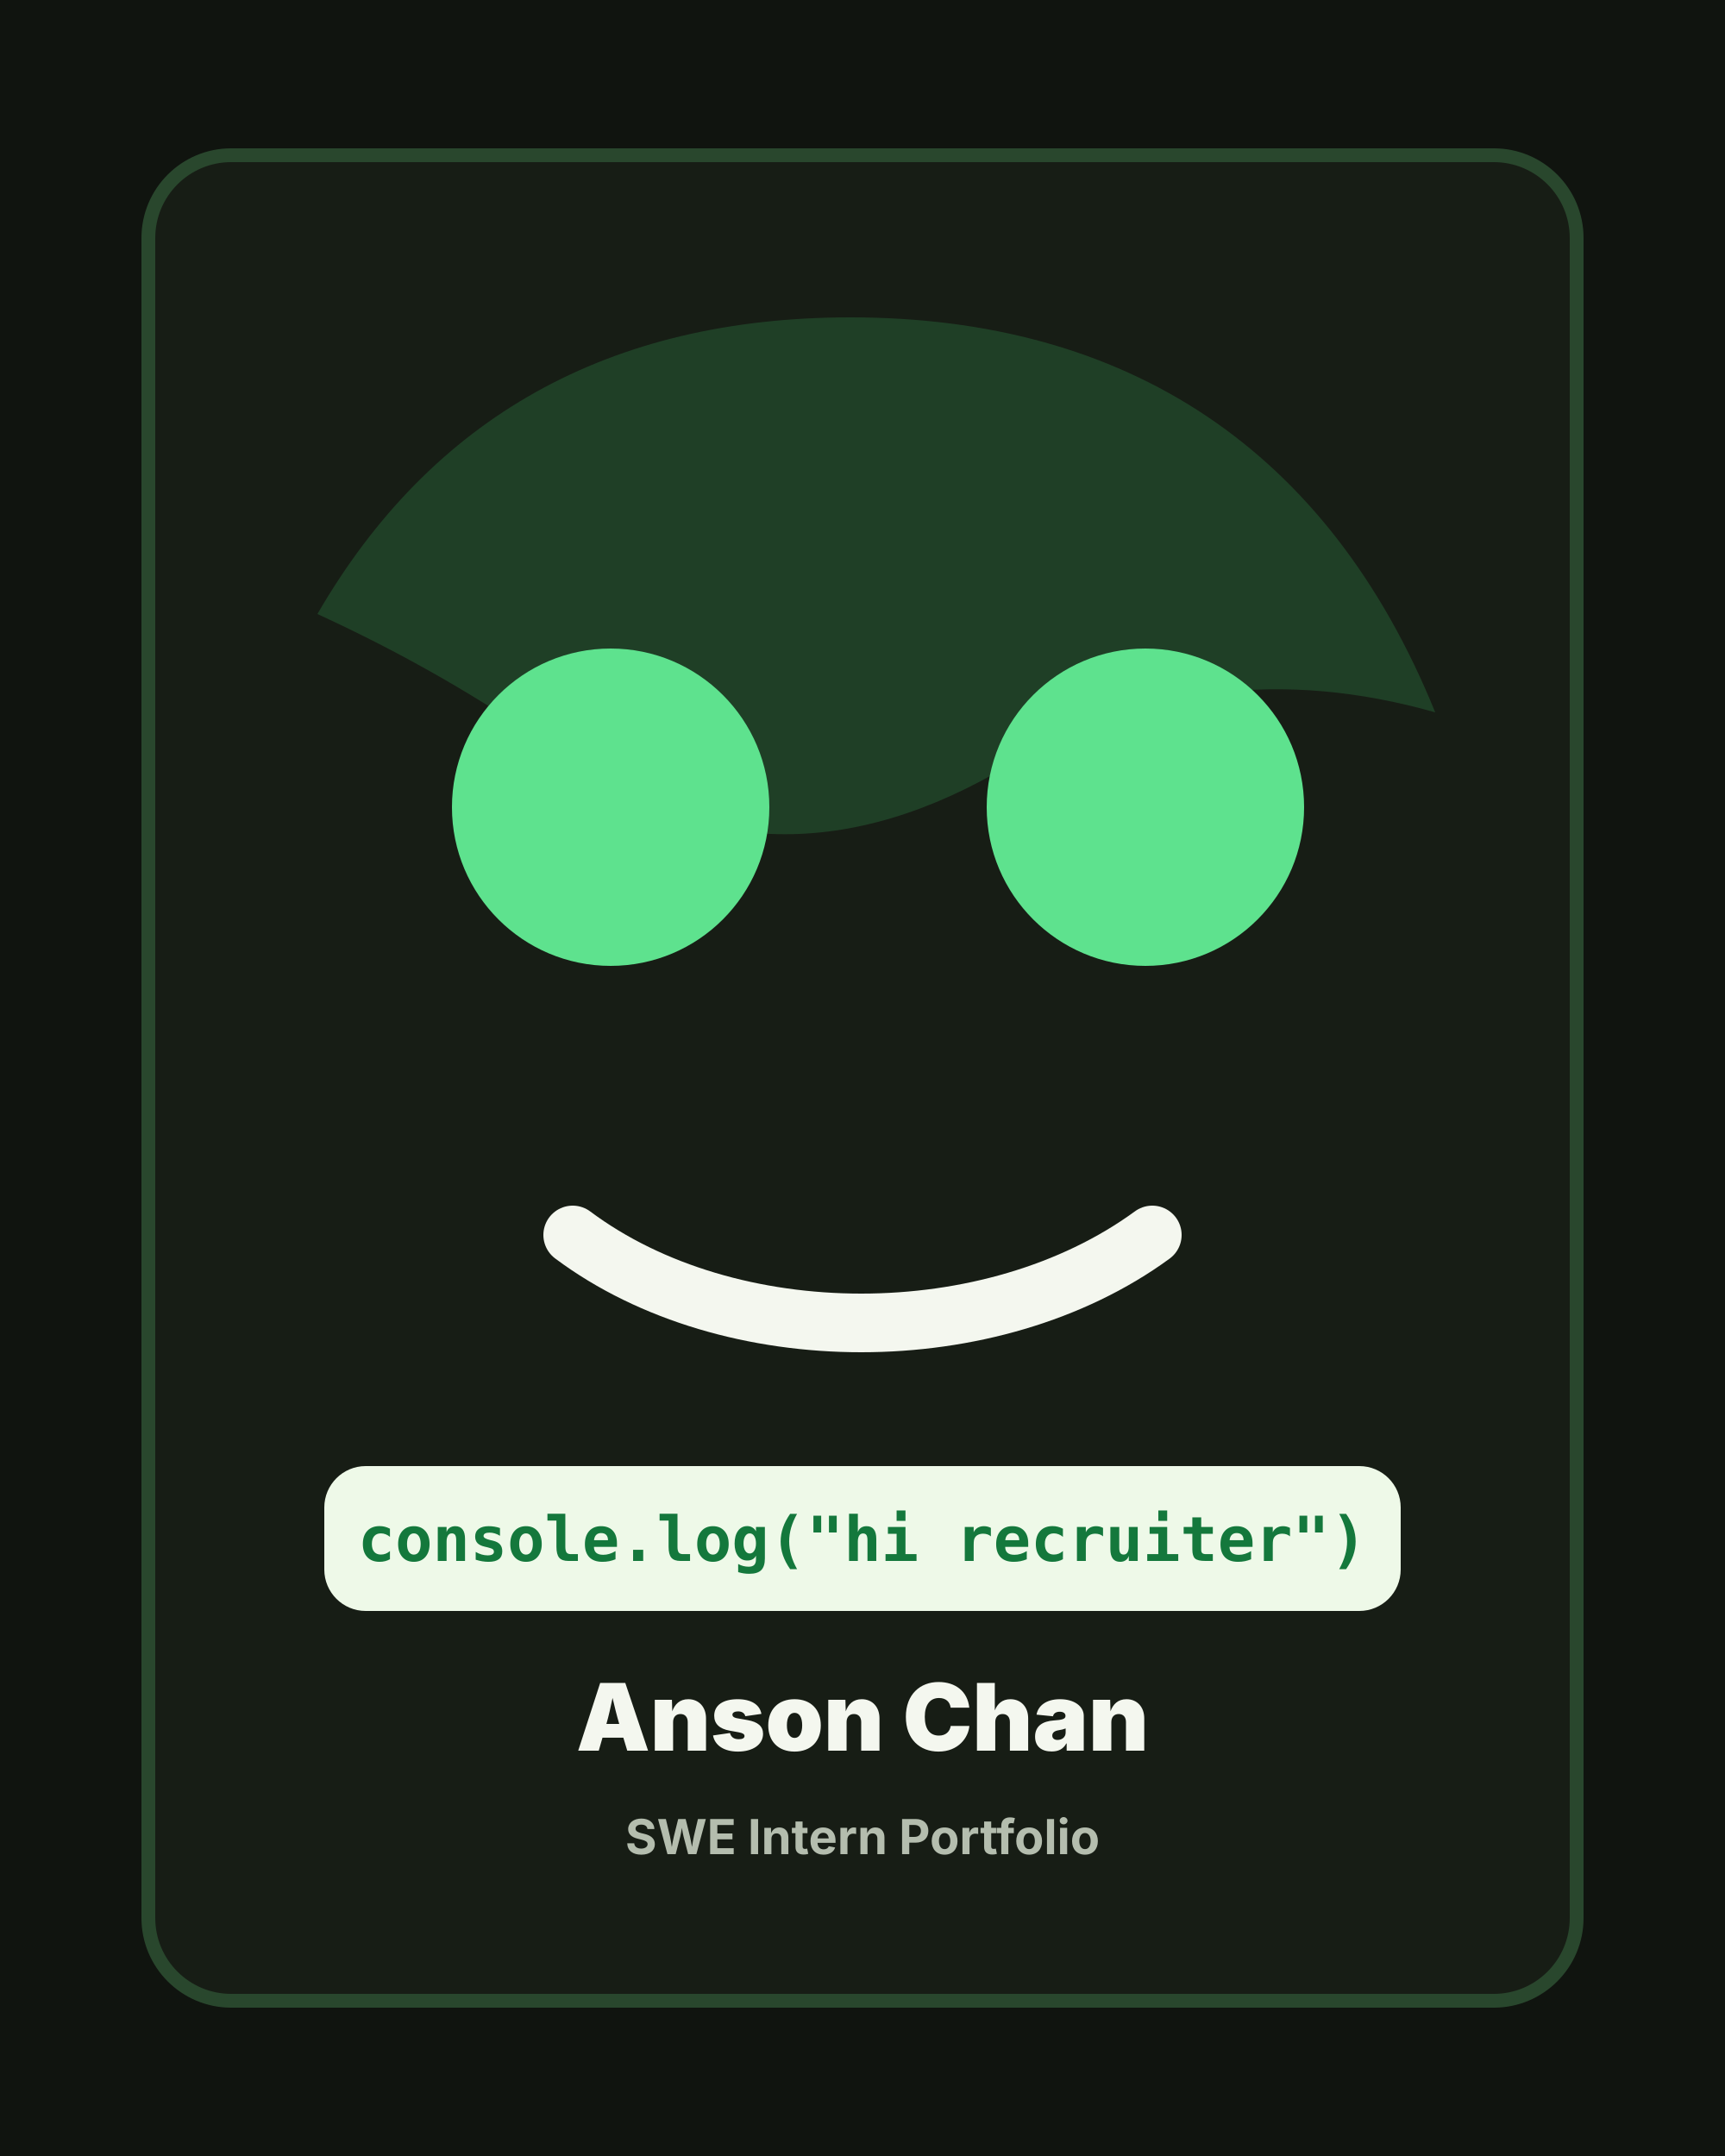
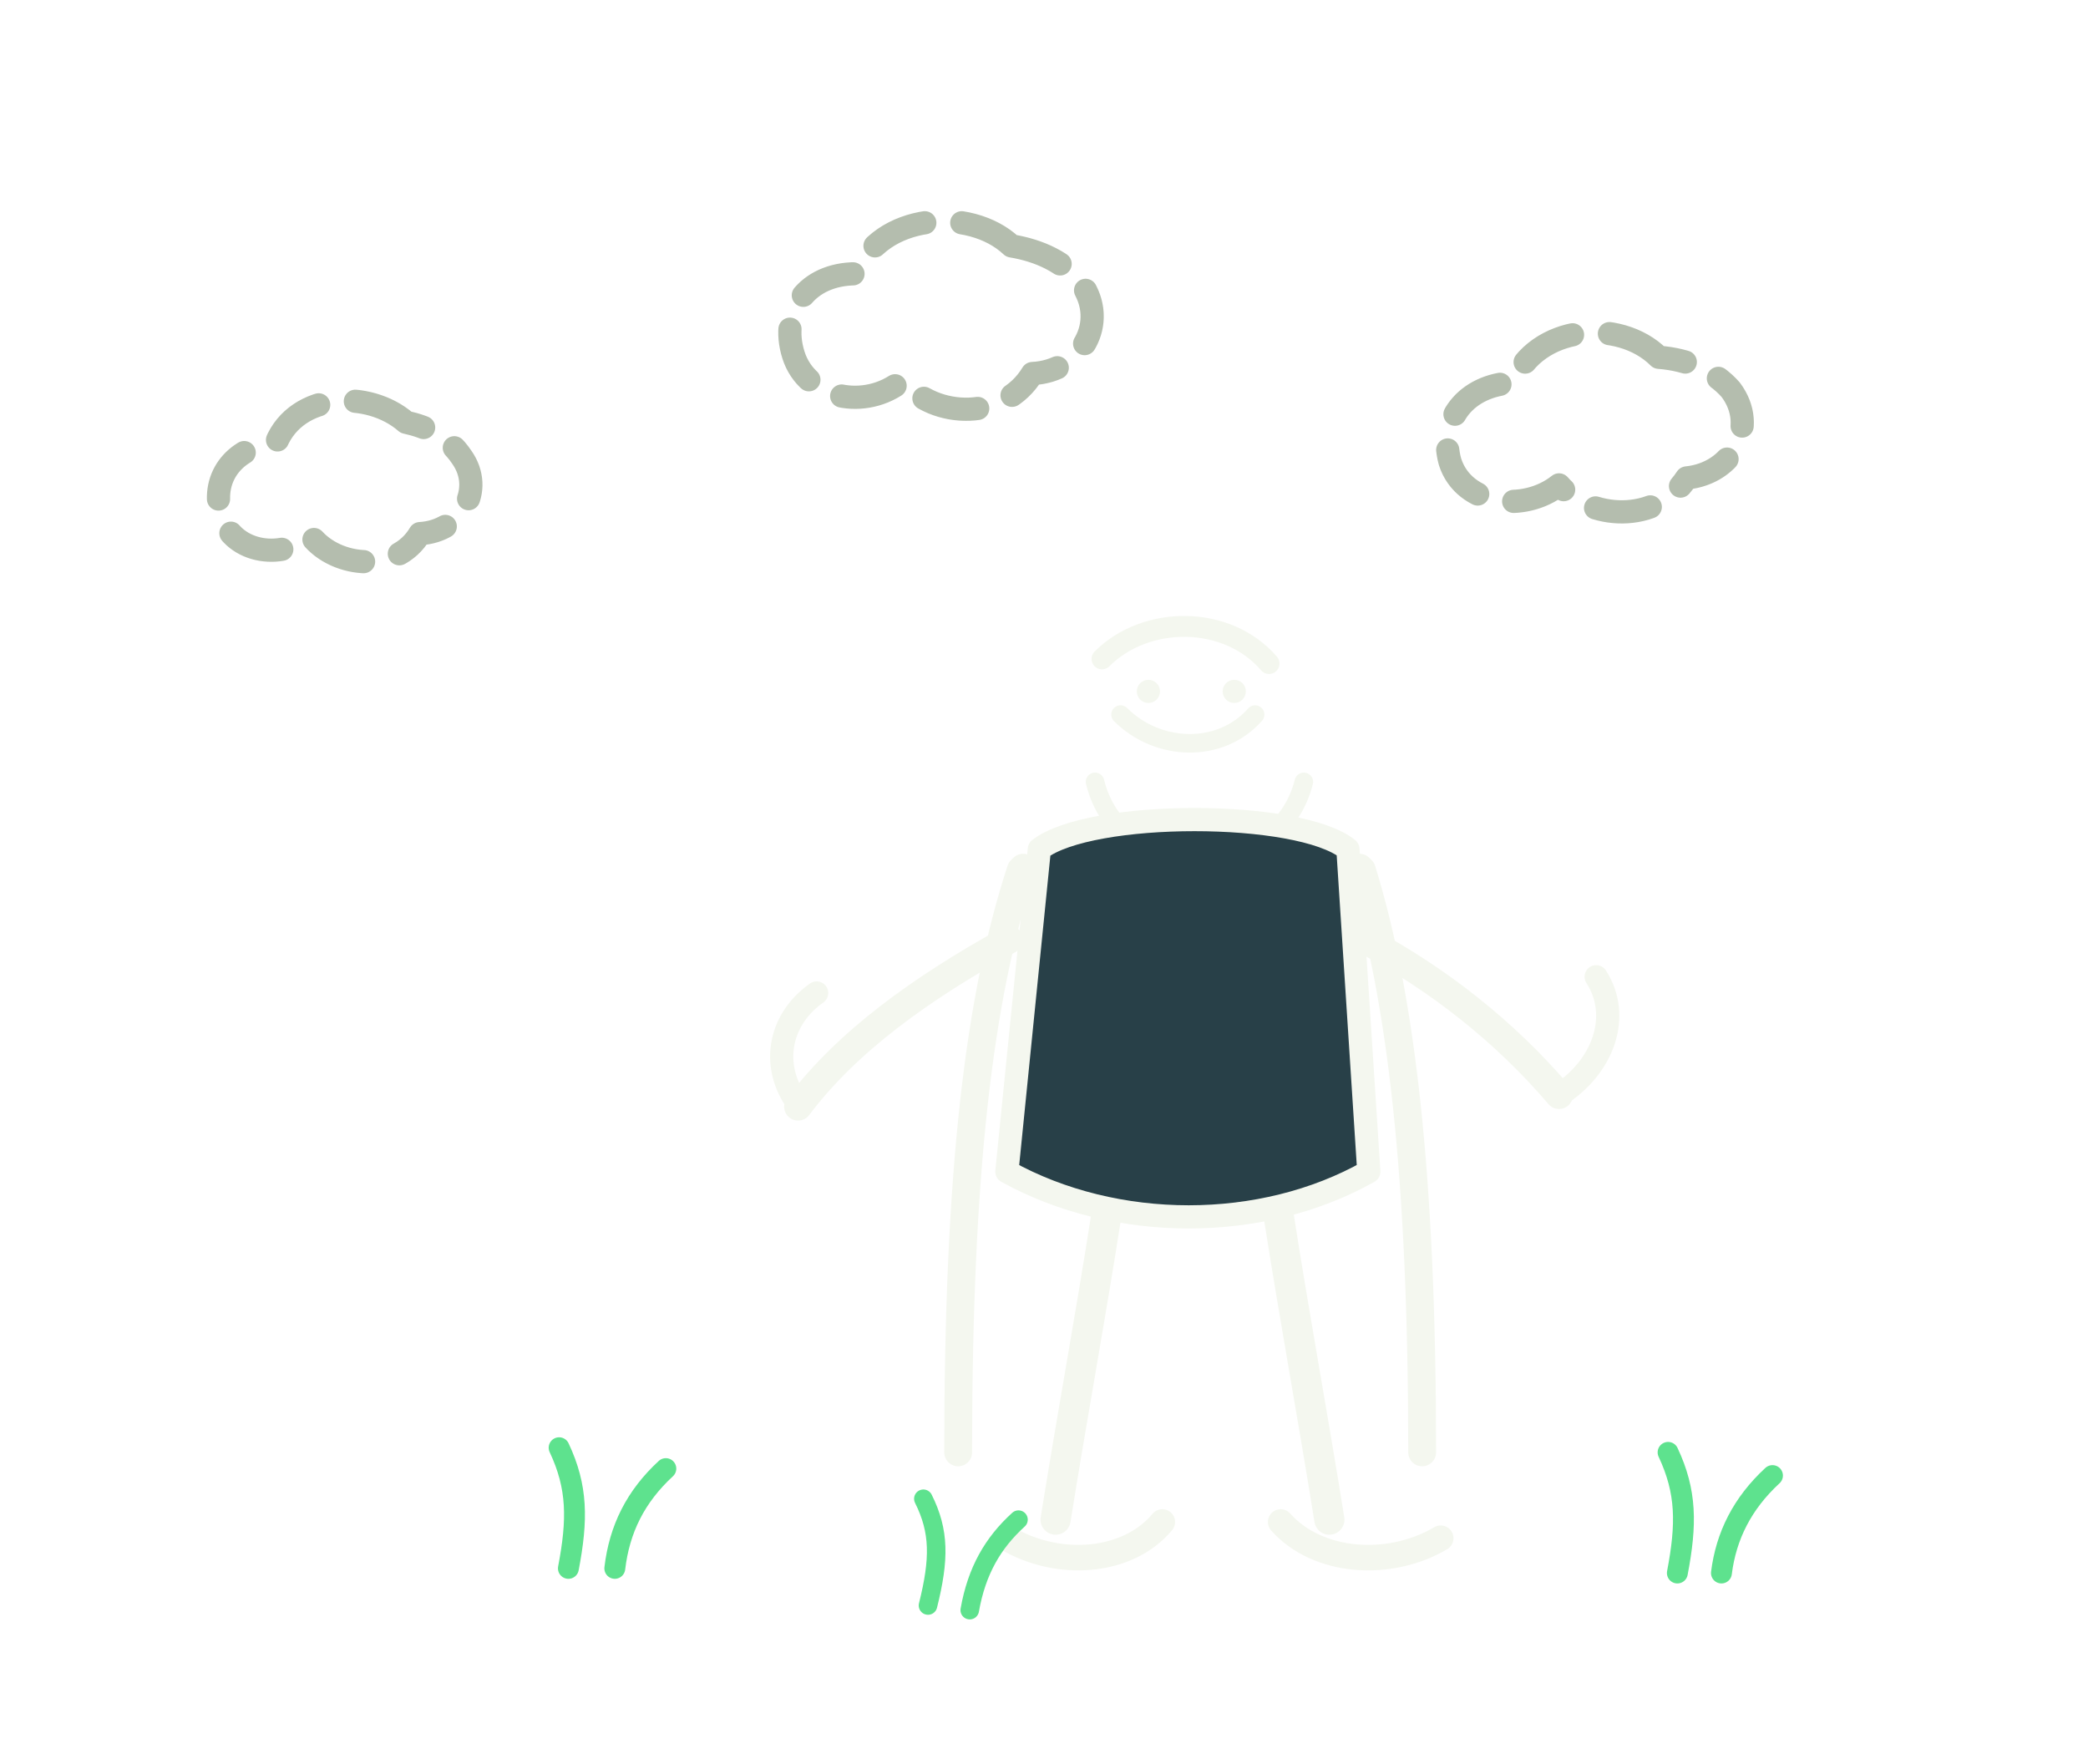
- <svg xmlns="http://www.w3.org/2000/svg" width="1000" height="1250" viewBox="0 0 1000 1250" fill="none">
-   <rect width="1000" height="1250" fill="#10140F" />
-   <rect x="86" y="90" width="828" height="1070" rx="48" fill="#171D15" stroke="#29472D" stroke-width="8" />
-   <path d="M184 356C250 242 353 184 493 184C653 184 770 260 832 413C744 388 662 398 586 443C493 499 406 497 326 438C280 405 232 378 184 356Z" fill="#1F3F26" />
-   <circle cx="354" cy="468" r="92" fill="#5EE28E" />
-   <circle cx="664" cy="468" r="92" fill="#5EE28E" />
-   <path d="M332 716C423 784 575 784 668 716" stroke="#F4F7EF" stroke-width="34" stroke-linecap="round" />
-   <rect x="188" y="850" width="624" height="84" rx="24" fill="#EEF9E8" />
-   <text x="500" y="905" text-anchor="middle" fill="#14783C" font-family="Consolas, Monaco, monospace" font-size="36" font-weight="700">console.log("hi recruiter")</text>
-   <text x="500" y="1015" text-anchor="middle" fill="#F4F7EF" font-family="Inter, Arial, sans-serif" font-size="54" font-weight="900">Anson Chan</text>
-   <text x="500" y="1075" text-anchor="middle" fill="#B4BDAE" font-family="Inter, Arial, sans-serif" font-size="28" font-weight="700">SWE Intern Portfolio</text>
+ <svg xmlns="http://www.w3.org/2000/svg" width="900" height="760" viewBox="0 0 900 760" fill="none">
+   <path d="M175 182C159 168 128 169 119 191C102 192 91 205 95 221C99 238 121 242 134 231C145 245 171 247 181 230C199 229 209 211 199 197C193 188 184 184 175 182Z" stroke="#B4BDAE" stroke-width="10" stroke-linecap="round" stroke-linejoin="round" stroke-dasharray="24 16" />
+   <path d="M436 106C418 89 379 92 369 118C348 118 336 134 342 153C348 172 373 177 389 164C403 181 433 181 445 161C466 160 478 139 466 122C459 113 448 108 436 106Z" stroke="#B4BDAE" stroke-width="10" stroke-linecap="round" stroke-linejoin="round" stroke-dasharray="24 16" />
+   <path d="M715 154C698 137 662 140 652 165C632 166 620 181 625 199C631 218 657 221 672 209C685 224 714 226 727 206C747 204 758 184 746 168C739 160 728 155 715 154Z" stroke="#B4BDAE" stroke-width="10" stroke-linecap="round" stroke-linejoin="round" stroke-dasharray="24 16" />
+   <path d="M475 284C494 265 529 265 547 286" stroke="#F4F7EF" stroke-width="9" stroke-linecap="round" />
+   <path d="M483 308C499 324 526 325 541 308" stroke="#F4F7EF" stroke-width="8" stroke-linecap="round" />
+   <circle cx="495" cy="298" r="5" fill="#F4F7EF" />
+   <circle cx="532" cy="298" r="5" fill="#F4F7EF" />
+   <path d="M472 337C483 382 551 381 562 337" stroke="#F4F7EF" stroke-width="8" stroke-linecap="round" />
+   <path d="M440 375C422 430 413 505 413 626" stroke="#F4F7EF" stroke-width="12" stroke-linecap="round" />
+   <path d="M587 375C604 430 613 507 613 626" stroke="#F4F7EF" stroke-width="12" stroke-linecap="round" />
+   <path d="M441 374C472 397 554 398 586 374" stroke="#F4F7EF" stroke-width="12" stroke-linecap="round" />
+   <path d="M448 366C470 349 560 349 581 366L590 505C544 531 481 531 434 505L448 366Z" fill="#284048" stroke="#F4F7EF" stroke-width="10" stroke-linejoin="round" />
+   <path d="M435 405C397 426 365 449 344 477" stroke="#F4F7EF" stroke-width="12" stroke-linecap="round" />
+   <path d="M588 405C620 422 649 445 672 472" stroke="#F4F7EF" stroke-width="12" stroke-linecap="round" />
+   <path d="M345 477C332 461 335 440 352 428" stroke="#F4F7EF" stroke-width="10" stroke-linecap="round" />
+   <path d="M672 472C691 460 699 438 688 421" stroke="#F4F7EF" stroke-width="10" stroke-linecap="round" />
+   <path d="M477 523C470 568 462 611 455 655" stroke="#F4F7EF" stroke-width="13" stroke-linecap="round" />
+   <path d="M551 523C558 568 566 611 573 655" stroke="#F4F7EF" stroke-width="13" stroke-linecap="round" />
+   <path d="M434 663C456 676 486 674 501 656" stroke="#F4F7EF" stroke-width="11" stroke-linecap="round" />
+   <path d="M552 656C568 674 599 676 621 663" stroke="#F4F7EF" stroke-width="11" stroke-linecap="round" />
+   <path d="M245 676C249 655 249 641 241 624" stroke="#5EE28E" stroke-width="9" stroke-linecap="round" />
+   <path d="M265 676C267 659 274 645 287 633" stroke="#5EE28E" stroke-width="9" stroke-linecap="round" />
+   <path d="M723 678C727 657 727 643 719 626" stroke="#5EE28E" stroke-width="9" stroke-linecap="round" />
+   <path d="M742 678C744 662 751 648 764 636" stroke="#5EE28E" stroke-width="9" stroke-linecap="round" />
+   <path d="M400 692C405 672 405 660 398 646" stroke="#5EE28E" stroke-width="8" stroke-linecap="round" />
+   <path d="M418 694C421 677 428 665 439 655" stroke="#5EE28E" stroke-width="8" stroke-linecap="round" />
</svg>
